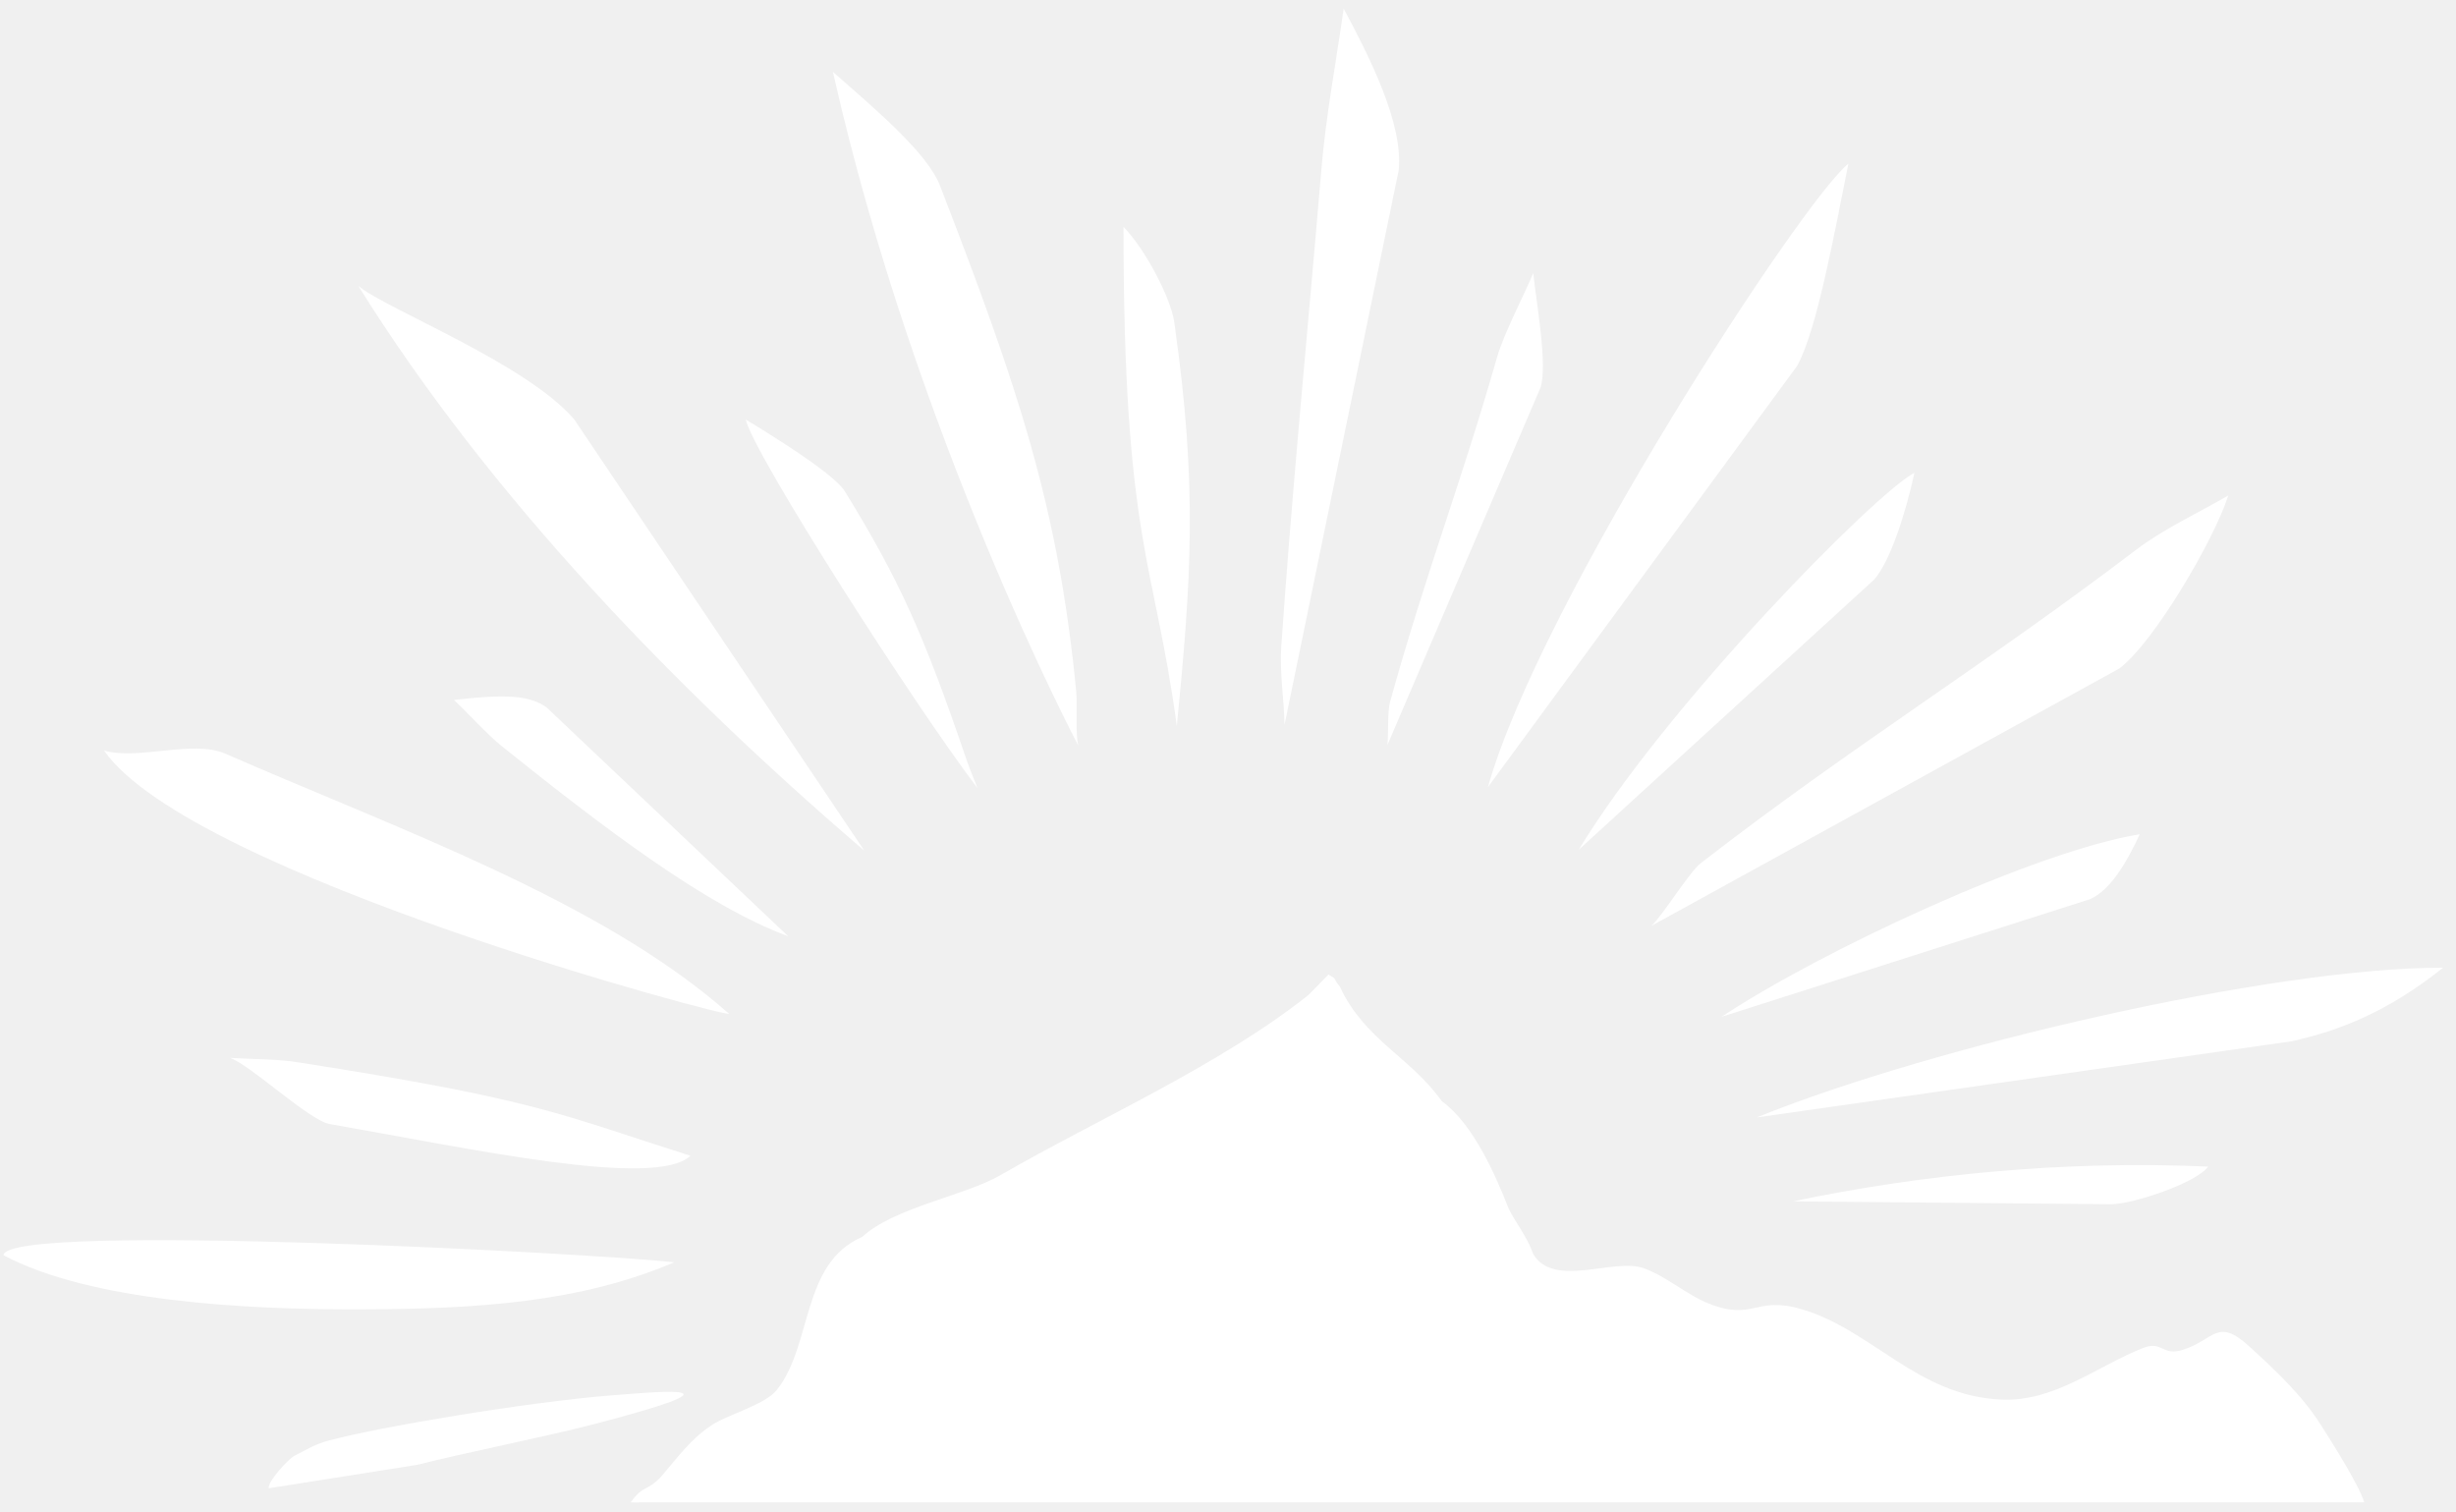
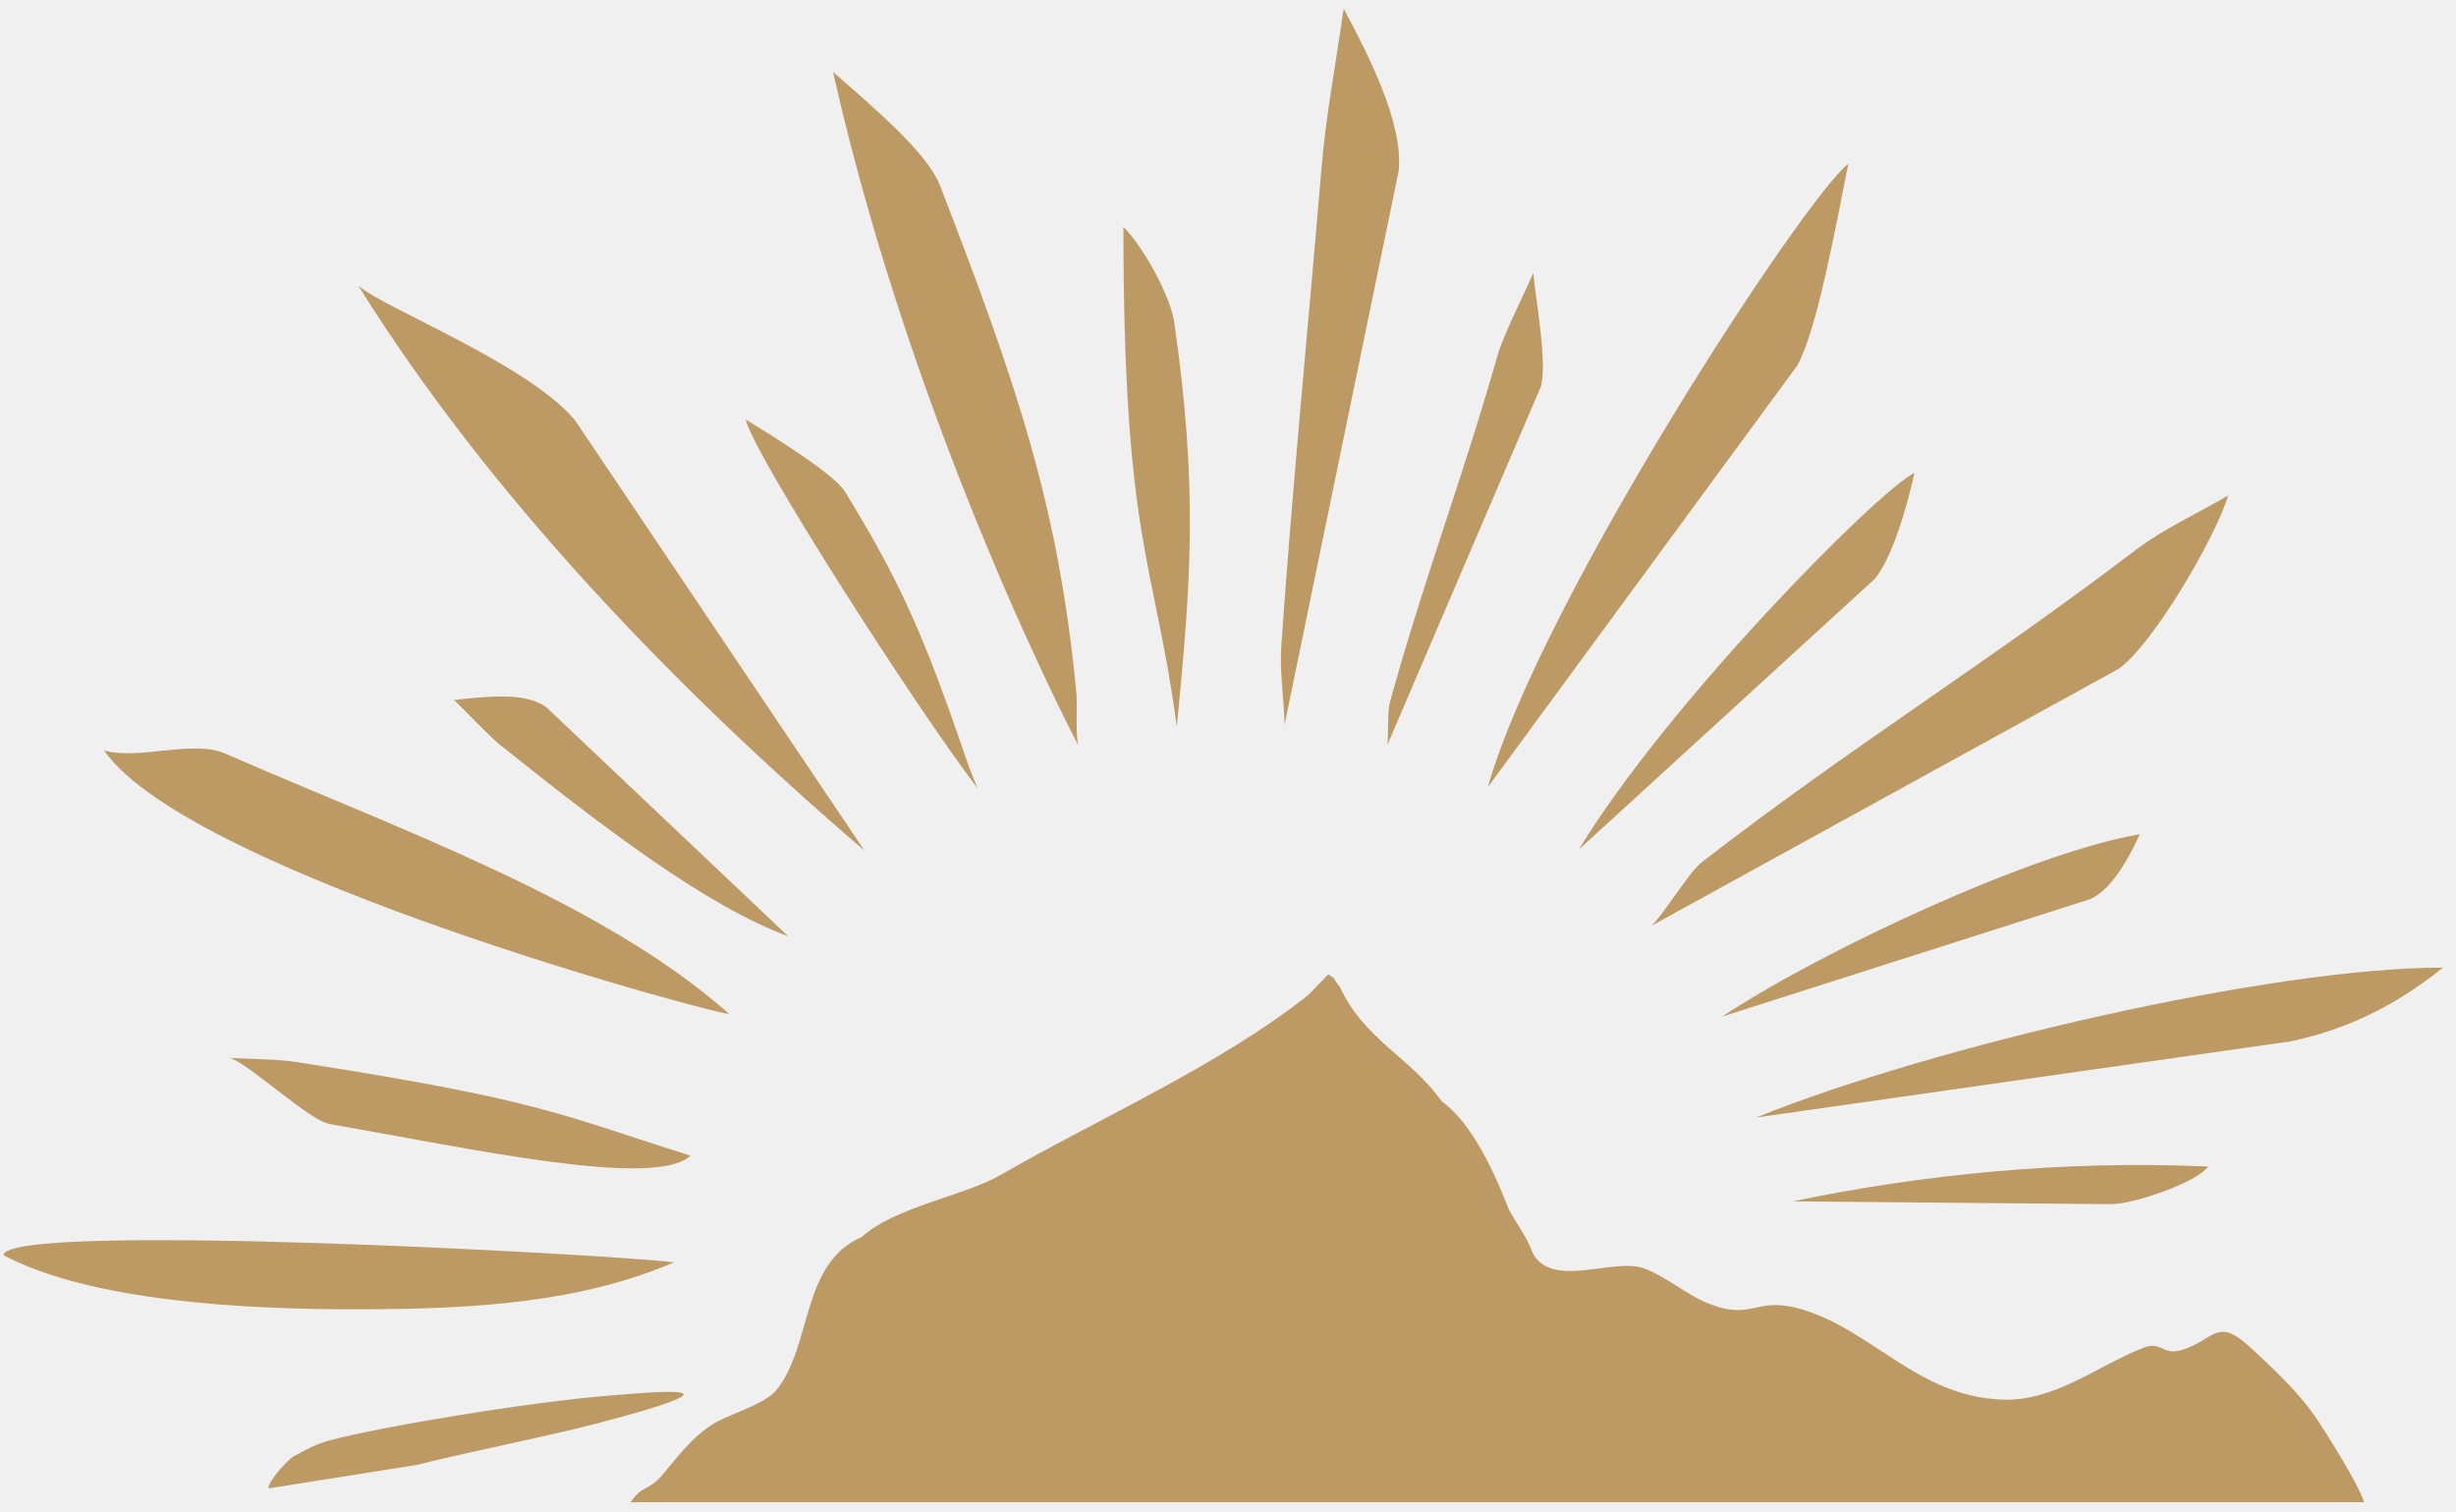
- <svg xmlns="http://www.w3.org/2000/svg" width="182" height="112" viewBox="0 0 182 112" fill="none">
-   <path d="M132.872 89.02L156.458 89.234C158.044 89.225 162.76 87.665 163.631 86.445C152.925 85.969 142.379 87.032 132.872 89.02Z" fill="white" />
-   <path d="M81.28 1.023C81.583 0.966 80.975 1.079 81.28 1.023V1.023Z" fill="white" />
-   <path d="M87.209 53.801C88.265 42.977 88.776 36.126 87.011 23.832C86.77 22.166 84.956 18.562 83.255 16.809C83.255 40.158 85.551 41.524 87.207 53.801H87.209V53.801Z" fill="white" />
-   <path d="M79.936 55.247C79.936 55.248 79.936 55.249 79.936 55.25C80.085 55.2 80.01 55.222 79.936 55.247Z" fill="white" />
-   <path d="M79.933 55.259V55.256C79.856 55.28 79.783 55.304 79.933 55.259Z" fill="white" />
-   <path d="M79.908 55.253C79.676 54.359 79.845 52.212 79.757 51.294C78.44 37.551 75.409 28.619 69.654 13.75C68.715 11.322 64.844 8.072 61.722 5.326C67.832 32.416 79.908 55.253 79.908 55.253Z" fill="white" />
-   <path d="M72.489 58.406C72.594 58.35 72.54 58.379 72.489 58.406V58.406Z" fill="white" />
-   <path d="M72.459 58.406C72.407 58.435 72.356 58.467 72.459 58.406V58.406Z" fill="white" />
-   <path d="M72.444 58.411C72.444 58.411 71.854 56.978 71.612 56.267C68.444 46.952 66.621 42.936 62.606 36.407C61.807 35.108 57.209 32.269 55.262 31.087C55.817 33.606 67.747 52.243 72.444 58.411V58.411Z" fill="white" />
-   <path d="M133.163 27.129C134.634 24.543 135.978 17.073 136.972 12.132C133.655 14.729 114.134 44.578 110.262 58.325L133.163 27.129Z" fill="white" />
-   <path d="M130.18 82.801L169.778 77.165C173.353 76.386 176.976 74.96 181.039 71.707C168.362 71.687 143.259 77.515 130.18 82.801V82.801Z" fill="white" />
-   <path d="M119.298 4.606L119.234 4.606L119.298 4.606Z" fill="white" />
-   <path d="M102.805 55.203C102.735 55.179 102.668 55.158 102.805 55.203V55.203Z" fill="white" />
-   <path d="M103.001 52.042C102.814 52.719 102.896 54.394 102.815 55.205L114.172 28.688C114.683 26.982 113.856 22.487 113.621 20.241C112.95 21.836 111.423 24.774 110.95 26.434C108.267 35.833 105.606 42.617 103.001 52.042V52.042Z" fill="white" />
-   <path d="M102.815 55.199C102.949 55.242 102.879 55.22 102.815 55.199V55.199Z" fill="white" />
-   <path d="M138.88 42.949C140.1 41.572 141.248 37.893 141.868 35.034C138.973 36.532 123.509 52.218 116.991 62.965L138.88 42.949Z" fill="white" />
-   <path d="M51.165 85.644C41.393 82.55 40.053 81.529 22.108 78.721C20.453 78.461 18.732 78.49 17.04 78.391C18.52 78.873 22.908 83.027 24.434 83.292C34.754 85.087 48.548 88.119 51.165 85.644Z" fill="white" />
-   <path d="M54.012 75.112C44.57 66.752 29.639 61.507 16.688 55.843C14.296 54.798 10.234 56.354 7.709 55.615C14.122 64.854 54.523 75.565 54.012 75.112Z" fill="white" />
-   <path d="M103.652 12.604C103.977 9.155 101.556 4.345 99.572 0.637C99.009 4.617 98.253 8.582 97.918 12.582C96.931 24.331 95.763 36.094 94.951 47.859C94.817 49.807 95.151 51.759 95.187 53.715L103.652 12.604V12.604Z" fill="white" />
-   <path d="M127.578 75.343L154.875 66.63C156.338 65.99 157.54 64.038 158.565 61.816C150.835 63.087 135.137 70.351 127.578 75.343Z" fill="white" />
-   <path d="M126.8 75.564C126.777 75.508 126.748 75.454 126.8 75.564V75.564Z" fill="white" />
-   <path d="M126.771 75.567C126.823 75.677 126.797 75.622 126.771 75.567V75.567Z" fill="white" />
-   <path d="M42.555 31.082C39.026 26.937 28.557 22.877 26.551 21.184C36.296 36.804 50.146 51.128 64.047 63.033L42.555 31.082Z" fill="white" />
-   <path d="M16.771 39.269L16.791 39.241L16.771 39.269Z" fill="white" />
-   <path d="M37.184 55.292C44.782 61.382 52.34 67.136 58.409 69.379L40.491 52.406C39.216 51.512 37.424 51.431 33.639 51.864C34.639 52.801 36.128 54.445 37.184 55.292V55.292Z" fill="white" />
-   <path d="M126.018 63.973C125.184 64.623 123.165 67.905 122.374 68.606L157.038 49.542C159.598 47.649 164.096 39.968 165.123 36.717C162.828 38.052 160.364 39.165 158.267 40.761C147.057 49.293 137.15 55.34 126.018 63.973V63.973Z" fill="white" />
-   <path d="M0.262 93.013C6.704 96.433 18.139 97.045 26.638 97.024C35.414 97.003 43.013 96.501 49.95 93.54C45.022 92.932 0.404 90.499 0.262 93.013V93.013Z" fill="white" />
-   <path d="M30.942 108.539C34.5 107.632 40.484 106.451 44.036 105.525C55.503 102.534 49.425 103.07 45.413 103.388C39.11 103.888 28.216 105.716 24.399 106.735C23.322 107.022 22.797 107.377 21.803 107.883C21.375 108.102 19.8 109.815 19.918 110.28" fill="white" />
-   <path d="M68.517 61.413C68.459 61.455 68.404 61.494 68.517 61.413V61.413Z" fill="white" />
-   <path d="M68.541 61.413C68.653 61.332 68.597 61.372 68.541 61.413V61.413Z" fill="white" />
-   <path d="M113.61 92.91L113.514 92.659C113.105 91.593 112.322 90.592 111.809 89.589C110.813 87.032 109.147 83.255 106.842 81.596C104.499 78.304 101.135 77.072 99.295 73.121L99.029 72.764L98.867 72.472L98.445 72.213L96.971 73.722C90.399 78.945 81.445 82.867 74.143 87.076C71.44 88.635 66.314 89.439 63.876 91.664C59.364 93.615 60.216 99.676 57.563 102.998C56.685 104.098 53.952 104.812 52.774 105.582C51.177 106.625 50.187 108.033 49.011 109.399L48.994 109.416C47.959 110.532 47.693 109.997 46.739 111.32C46.96 111.32 47.201 111.35 47.42 111.32L175.199 111.321C174.795 109.962 172.457 106.324 171.931 105.502C170.535 103.324 168.597 101.526 166.691 99.778C164.289 97.578 164.107 99.287 161.746 100.026C160.201 100.509 160.251 99.32 158.822 99.882C155.402 101.227 152.259 103.88 148.324 103.711C142.057 103.443 138.735 98.522 133.456 96.997C130.067 96.018 129.933 97.902 126.644 96.6C124.94 95.925 123.535 94.602 121.812 93.976C119.605 93.176 115.125 95.504 113.61 92.91V92.91Z" fill="white" />
+ <svg xmlns="http://www.w3.org/2000/svg" id="Layer_1" viewBox="0 0 182 112">
+   <defs>
+     <style>
+       .cls-1 {
+         fill: #bd9a64;
+       }
+     </style>
+   </defs>
+   <path class="cls-1" d="M132.87,89.02l23.59.21c1.59,0,6.3-1.57,7.17-2.79-10.71-.48-21.25.59-30.76,2.58Z" />
+   <path class="cls-1" d="M81.28,1.02c.3-.06-.3.06,0,0h0Z" />
+   <path class="cls-1" d="M87.21,53.8c1.06-10.82,1.57-17.67-.2-29.97-.24-1.67-2.06-5.27-3.76-7.02,0,23.35,2.3,24.71,3.95,36.99h0Z" />
+   <path class="cls-1" d="M79.94,55.25s0,0,0,0c.15-.05.07-.03,0,0Z" />
+   <path class="cls-1" d="M79.93,55.26h0c-.08.02-.15.04,0,0Z" />
+   <path class="cls-1" d="M79.91,55.25c-.23-.89-.06-3.04-.15-3.96-1.32-13.74-4.35-22.67-10.1-37.54-.94-2.43-4.81-5.68-7.93-8.42,6.11,27.09,18.19,49.93,18.19,49.93Z" />
+   <path class="cls-1" d="M72.49,58.41c.11-.06.05-.03,0,0h0Z" />
+   <path class="cls-1" d="M72.46,58.41c-.05.03-.1.06,0,0h0Z" />
+   <path class="cls-1" d="M72.44,58.41s-.59-1.43-.83-2.14c-3.17-9.31-4.99-13.33-9.01-19.86-.8-1.3-5.4-4.14-7.34-5.32.55,2.52,12.48,21.16,17.18,27.32h0Z" />
+   <path class="cls-1" d="M133.16,27.13c1.47-2.59,2.82-10.06,3.81-15-3.32,2.6-22.84,32.45-26.71,46.19l22.9-31.2Z" />
+   <path class="cls-1" d="M130.18,82.8l39.6-5.64c3.57-.78,7.2-2.21,11.26-5.46-12.68-.02-37.78,5.81-50.86,11.09h0Z" />
+   <path class="cls-1" d="M119.3,4.61h-.06s.06,0,.06,0Z" />
+   <path class="cls-1" d="M102.81,55.2c-.07-.02-.14-.05,0,0h0Z" />
+   <path class="cls-1" d="M103,52.04c-.19.68-.1,2.35-.19,3.16l11.36-26.52c.51-1.71-.32-6.2-.55-8.45-.67,1.59-2.2,4.53-2.67,6.19-2.68,9.4-5.34,16.18-7.95,25.61h0Z" />
+   <path class="cls-1" d="M102.82,55.2c.13.04.06.02,0,0h0Z" />
+   <path class="cls-1" d="M138.88,42.95c1.22-1.38,2.37-5.06,2.99-7.92-2.89,1.5-18.36,17.18-24.88,27.93l21.89-20.02Z" />
+   <path class="cls-1" d="M51.17,85.64c-9.77-3.09-11.11-4.12-29.06-6.92-1.65-.26-3.38-.23-5.07-.33,1.48.48,5.87,4.64,7.39,4.9,10.32,1.8,24.11,4.83,26.73,2.35Z" />
+   <path class="cls-1" d="M54.01,75.11c-9.44-8.36-24.37-13.61-37.32-19.27-2.39-1.05-6.45.51-8.98-.23,6.41,9.24,46.81,19.95,46.3,19.5Z" />
+   <path class="cls-1" d="M103.65,12.6c.32-3.45-2.1-8.26-4.08-11.97-.56,3.98-1.32,7.94-1.65,11.94-.99,11.75-2.15,23.51-2.97,35.28-.13,1.95.2,3.9.24,5.86l8.47-41.11h0Z" />
+   <path class="cls-1" d="M127.58,75.34l27.3-8.71c1.46-.64,2.66-2.59,3.69-4.81-7.73,1.27-23.43,8.53-30.99,13.53Z" />
+   <path class="cls-1" d="M126.8,75.56c-.02-.06-.05-.11,0,0h0Z" />
+   <path class="cls-1" d="M126.77,75.57c.05.11.03.06,0,0h0Z" />
+   <path class="cls-1" d="M42.56,31.08c-3.53-4.14-14-8.2-16-9.9,9.74,15.62,23.6,29.94,37.5,41.85l-21.49-31.95Z" />
+   <path class="cls-1" d="M16.77,39.27l.02-.03-.02.03Z" />
+   <path class="cls-1" d="M37.18,55.29c7.6,6.09,15.16,11.84,21.23,14.09l-17.92-16.97c-1.27-.89-3.07-.98-6.85-.54,1,.94,2.49,2.58,3.54,3.43h0Z" />
+   <path class="cls-1" d="M126.02,63.97c-.83.65-2.85,3.93-3.64,4.63l34.66-19.06c2.56-1.89,7.06-9.57,8.09-12.83-2.29,1.34-4.76,2.45-6.86,4.04-11.21,8.53-21.12,14.58-32.25,23.21h0Z" />
+   <path class="cls-1" d="M.26,93.01c6.44,3.42,17.88,4.03,26.38,4.01,8.78-.02,16.37-.52,23.31-3.48-4.93-.61-49.55-3.04-49.69-.53H.26Z" />
+   <path class="cls-1" d="M30.94,108.54c3.56-.91,9.54-2.09,13.09-3.01,11.47-2.99,5.39-2.46,1.38-2.14-6.3.5-17.2,2.33-21.01,3.35-1.08.29-1.6.64-2.6,1.15-.43.22-2,1.93-1.89,2.4" />
+   <path class="cls-1" d="M68.52,61.41c-.06.04-.11.08,0,0h0Z" />
+   <path class="cls-1" d="M68.54,61.41c.11-.08.06-.04,0,0h0Z" />
+   <path class="cls-1" d="M113.61,92.91l-.1-.25c-.41-1.07-1.19-2.07-1.71-3.07-1-2.56-2.66-6.33-4.97-7.99-2.34-3.29-5.71-4.52-7.55-8.48l-.27-.36-.16-.29-.42-.26-1.47,1.51c-6.57,5.22-15.53,9.15-22.83,13.35-2.7,1.56-7.83,2.36-10.27,4.59-4.51,1.95-3.66,8.01-6.31,11.33-.88,1.1-3.61,1.81-4.79,2.58-1.6,1.04-2.59,2.45-3.76,3.82l-.02.02c-1.03,1.12-1.3.58-2.26,1.9.22,0,.46.03.68,0h127.78c-.4-1.36-2.74-5-3.27-5.82-1.4-2.18-3.33-3.98-5.24-5.72-2.4-2.2-2.58-.49-4.94.25-1.54.48-1.49-.71-2.92-.14-3.42,1.34-6.56,4-10.5,3.83-6.27-.27-9.59-5.19-14.87-6.71-3.39-.98-3.52.9-6.81-.4-1.7-.67-3.11-2-4.83-2.62-2.21-.8-6.69,1.53-8.2-1.07h0Z" />
</svg>
